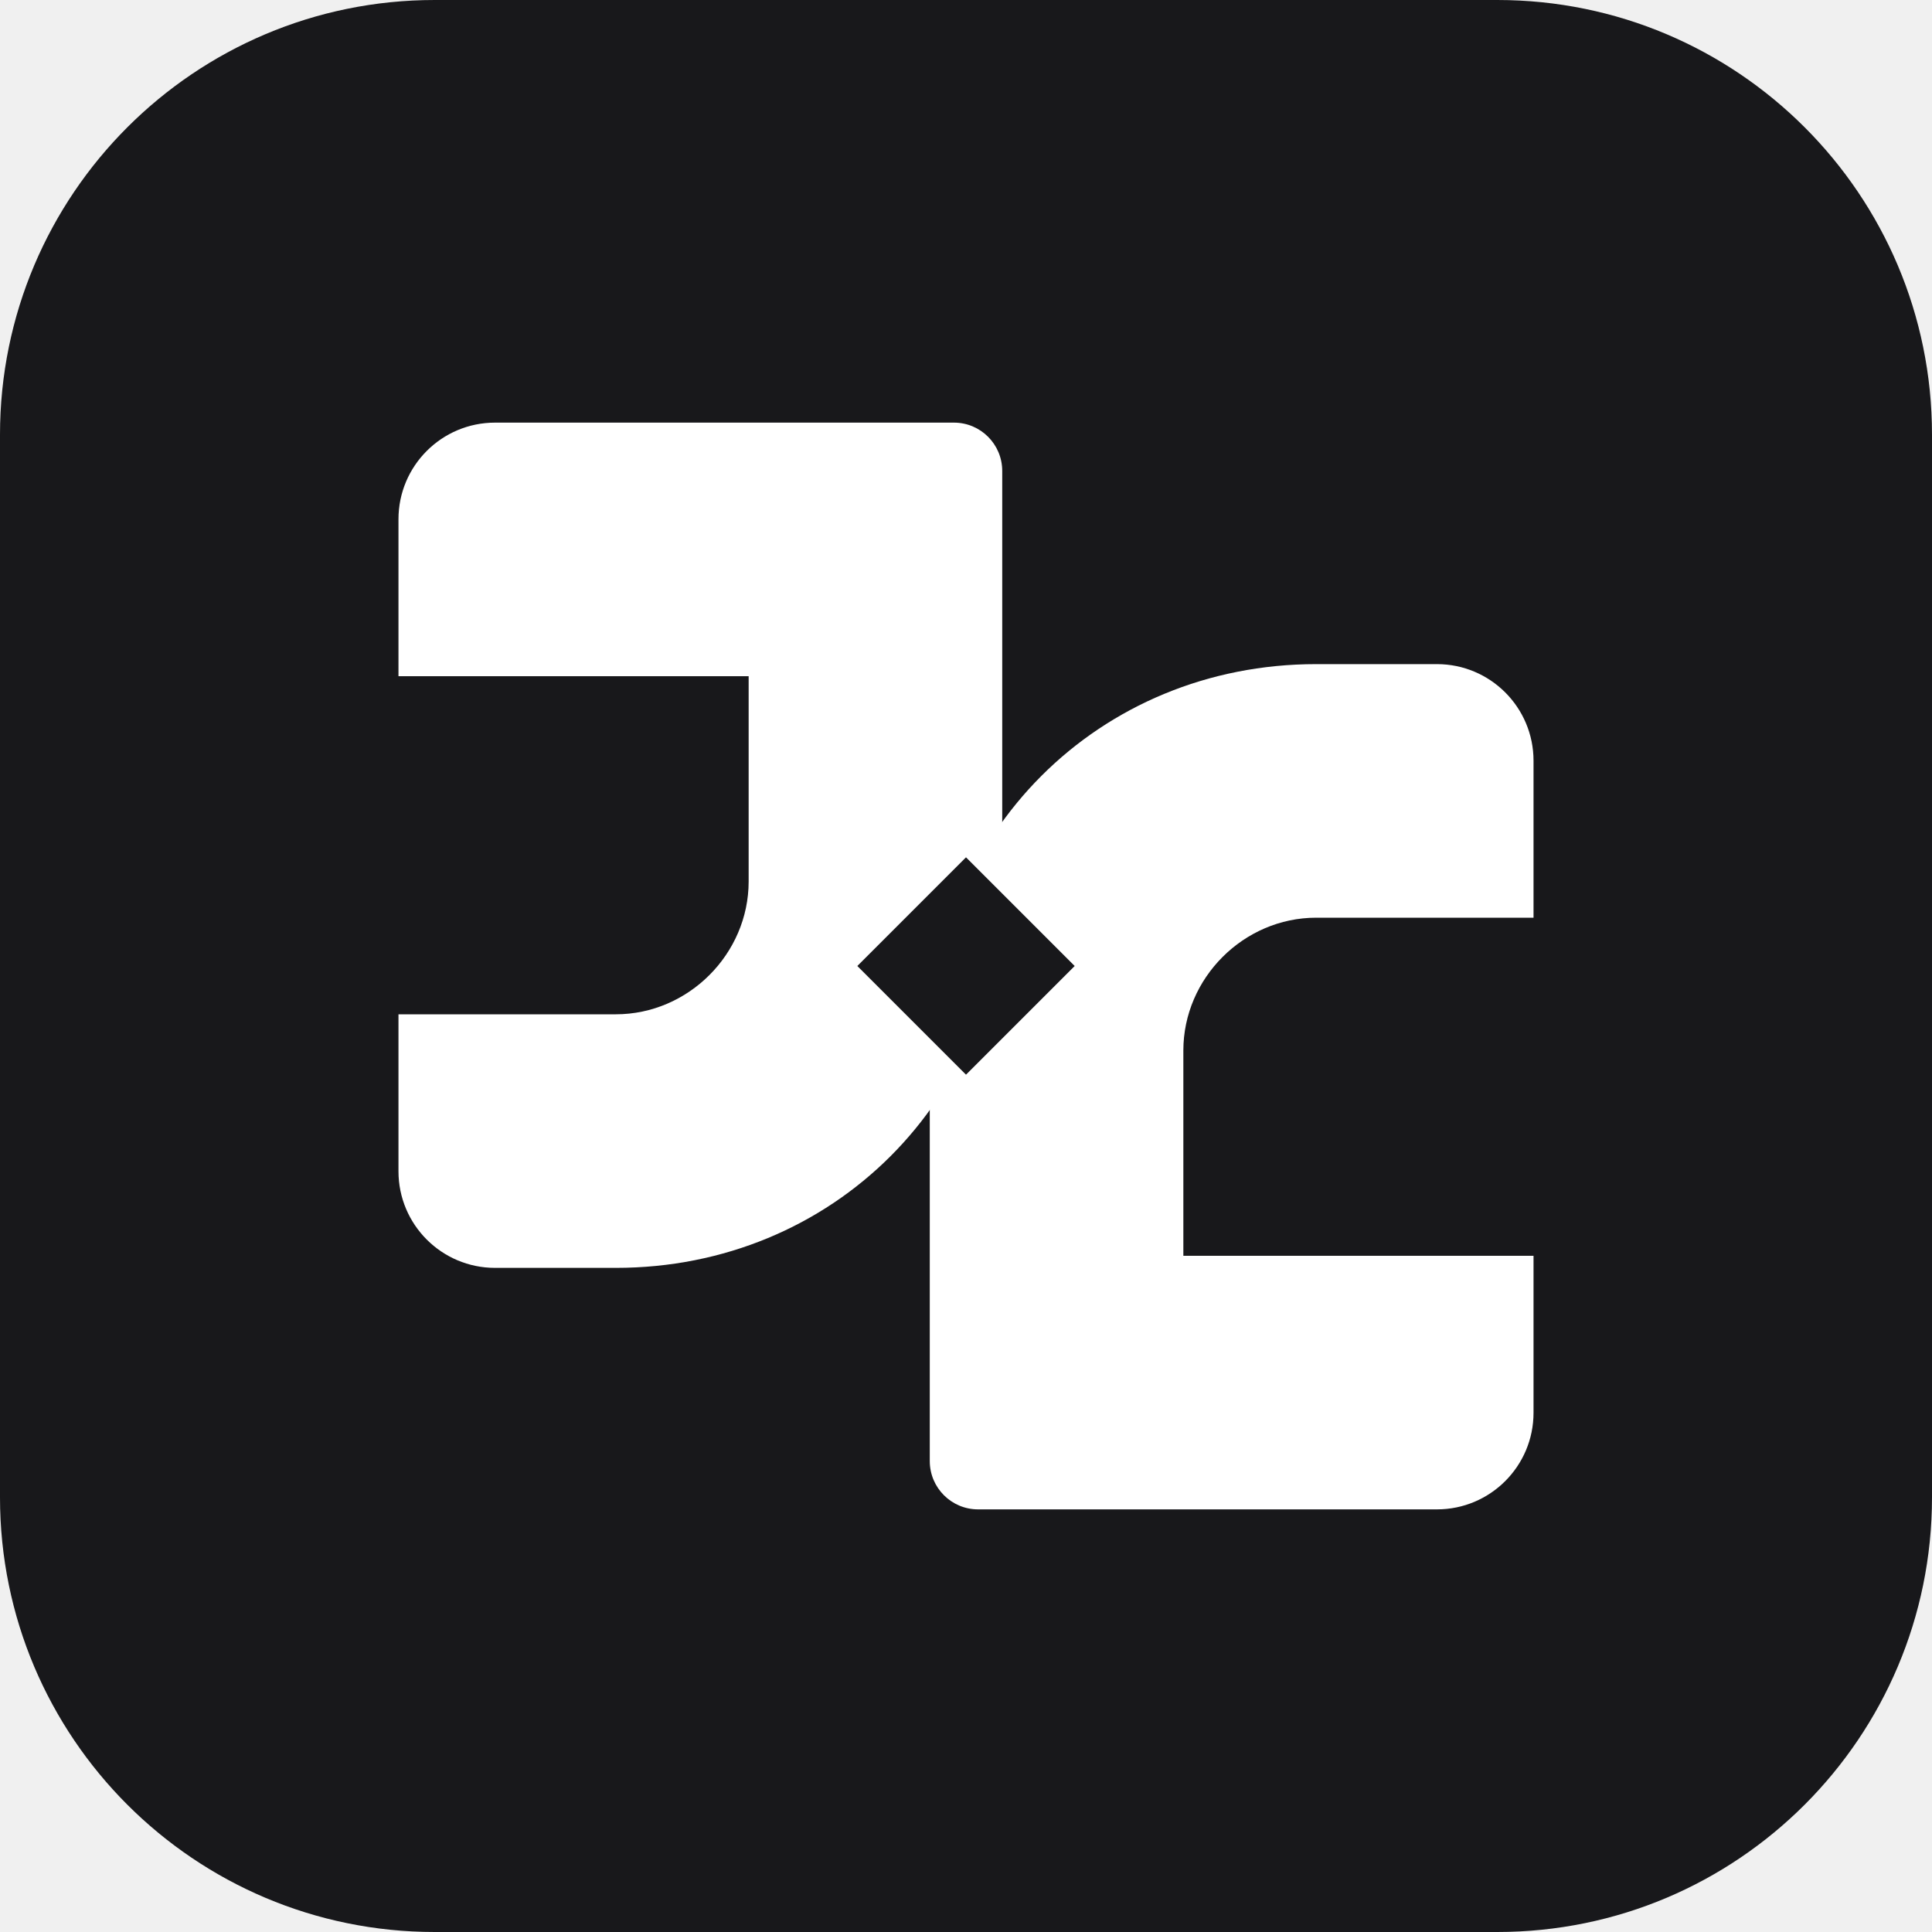
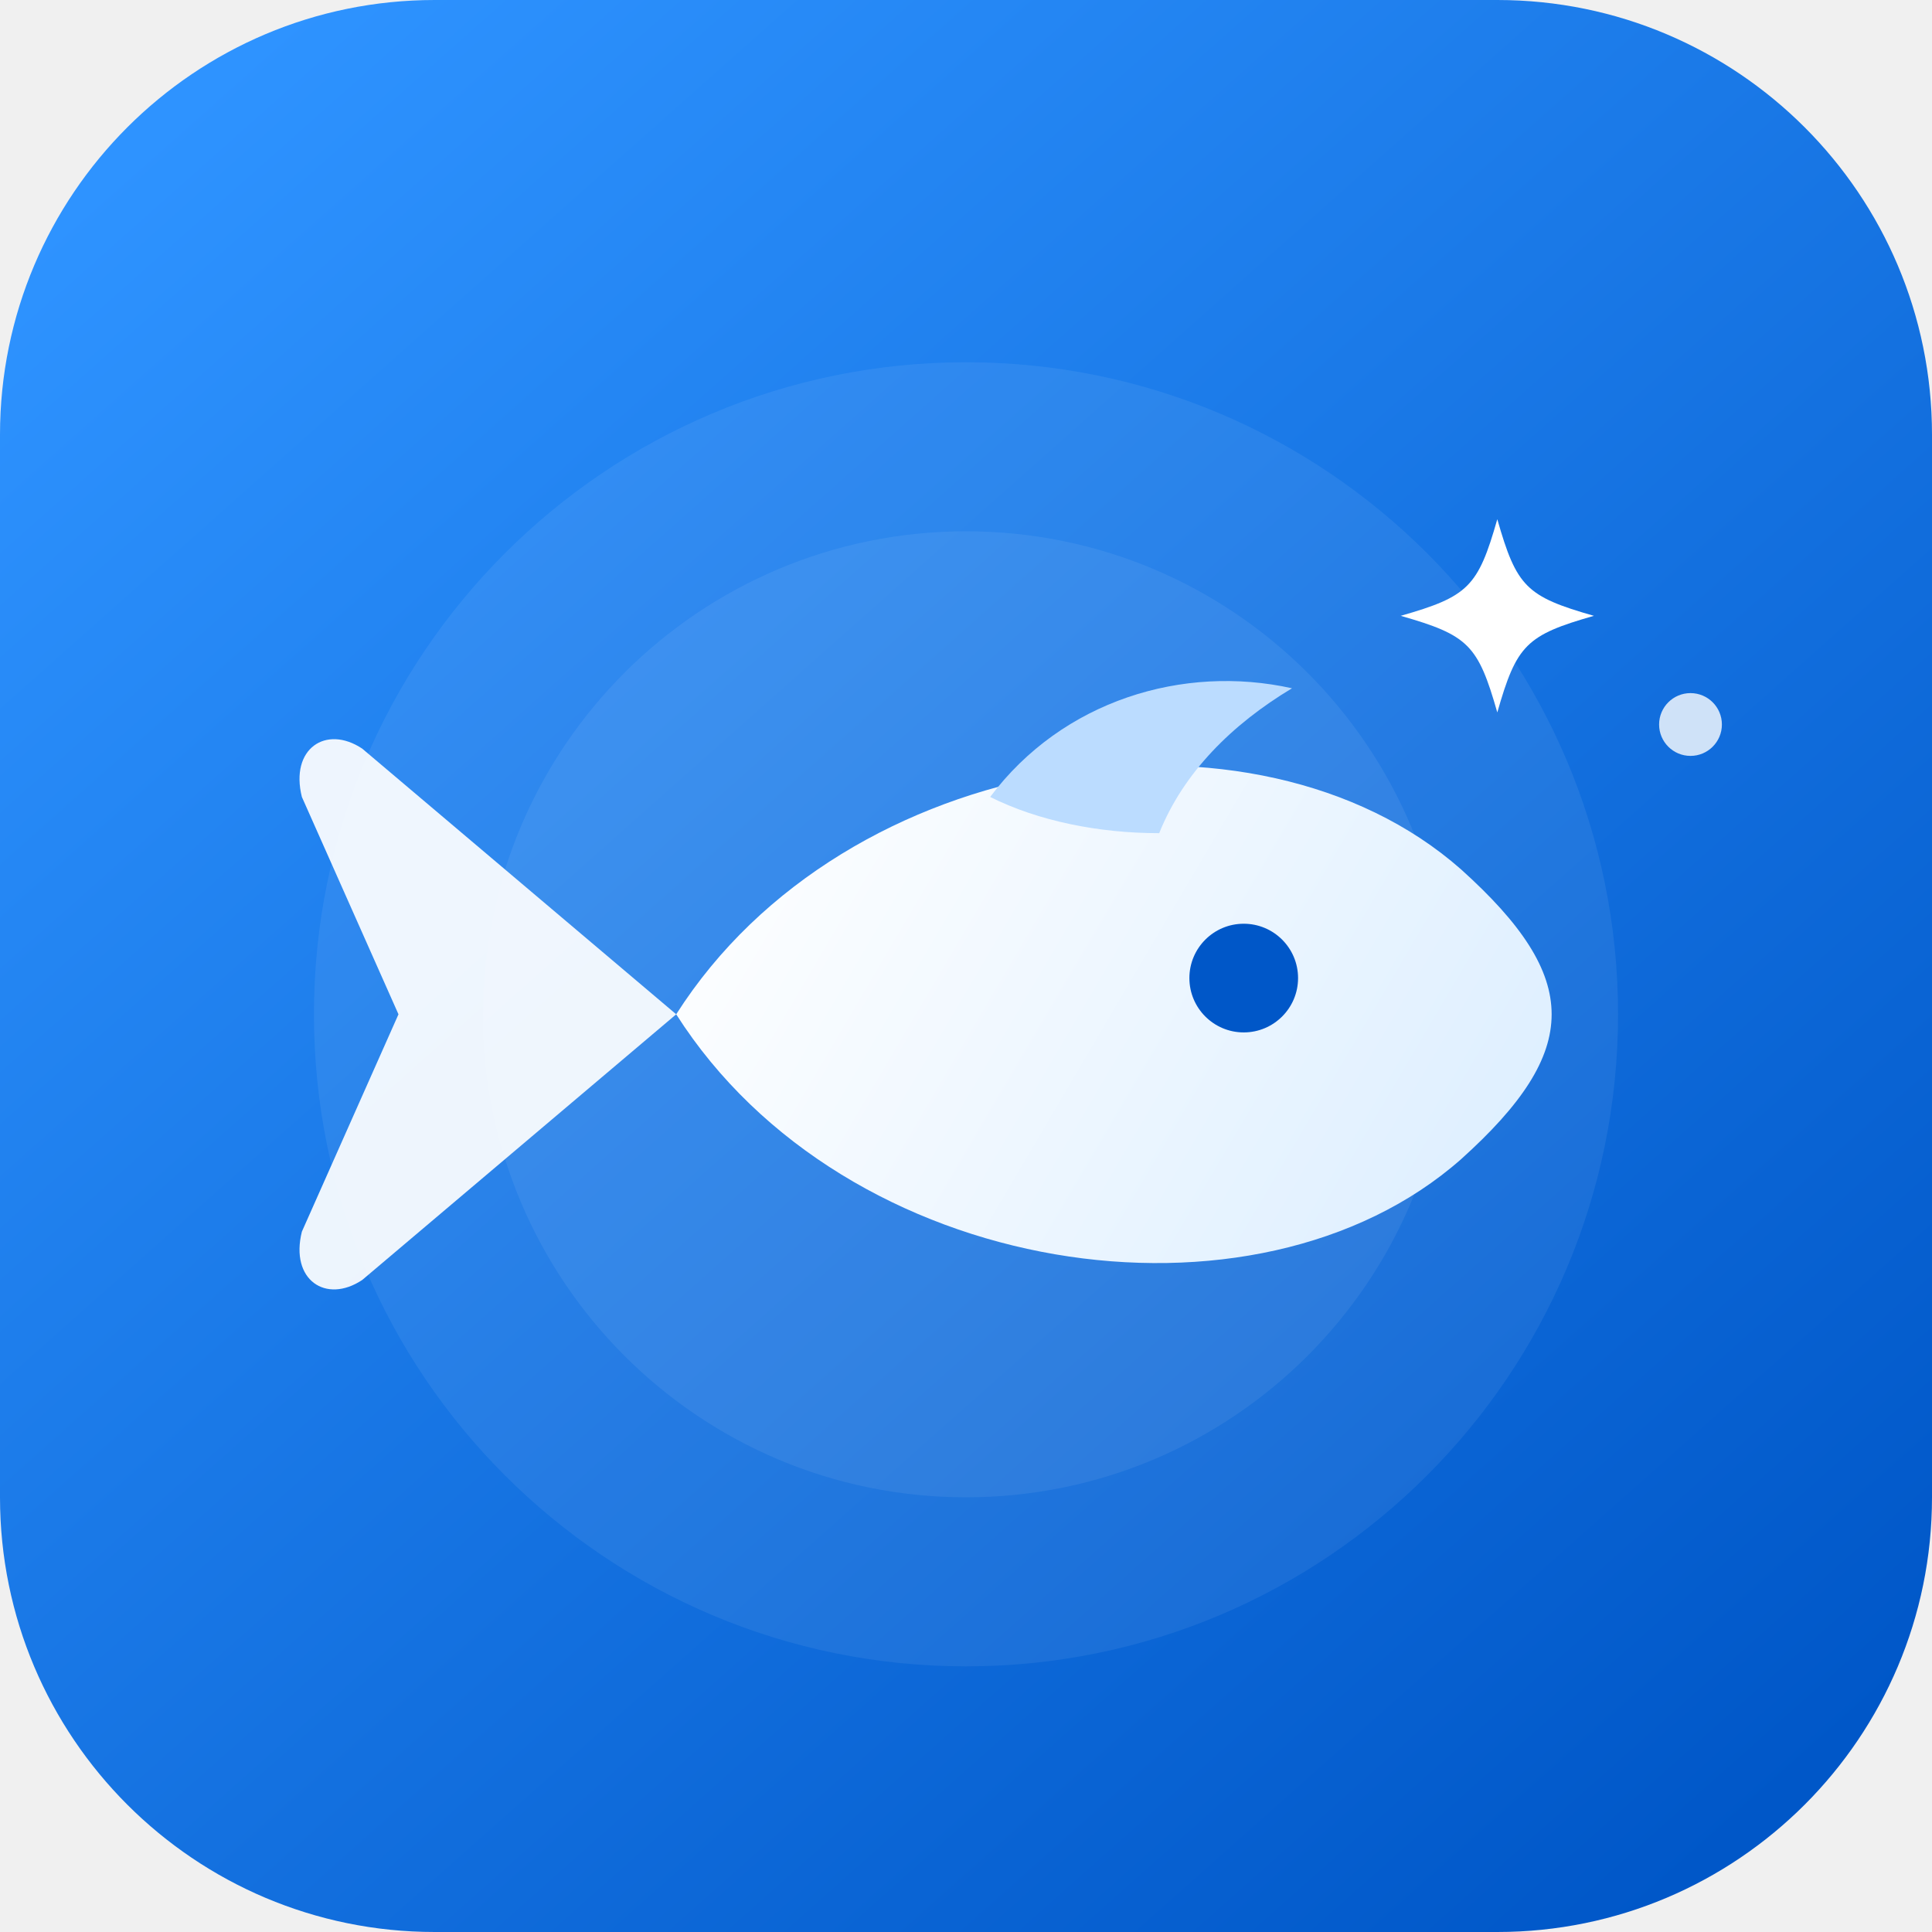
- <svg xmlns="http://www.w3.org/2000/svg" viewBox="0 0 160 160" fill="none">
-   <rect width="160" height="160" rx="36" fill="#18181B" />
-   <path d="M41 35h38a4 4 0 0 1 4 4v34c0 18-14 32-32 32H41a8 8 0 0 1-8-8V84h18c6 0 11-5 11-11V56H33V43a8 8 0 0 1 8-8Z" fill="#FFFFFF" />
-   <path d="M119 125H81a4 4 0 0 1-4-4V87c0-18 14-32 32-32h10a8 8 0 0 1 8 8v13h-18c-6 0-11 5-11 11v17h29v13a8 8 0 0 1-8 8Z" fill="#FFFFFF" />
-   <path d="m80 71 9 9-9 9-9-9 9-9Z" fill="#18181B" />
+ <svg xmlns="http://www.w3.org/2000/svg" viewBox="0 0 160 160" fill="none" role="img">
+   <defs>
+     <linearGradient id="fy-bg" x1="16" y1="8" x2="144" y2="152" gradientUnits="userSpaceOnUse">
+       <stop stop-color="#2E93FF" />
+       <stop offset="1" stop-color="#0057C8" />
+     </linearGradient>
+     <linearGradient id="fy-body" x1="58" y1="64" x2="126" y2="104" gradientUnits="userSpaceOnUse">
+       <stop stop-color="#FFFFFF" />
+       <stop offset="1" stop-color="#DCEEFF" />
+     </linearGradient>
+   </defs>
+   <rect width="160" height="160" rx="36" fill="url(#fy-bg)" />
+   <circle cx="80" cy="84" r="54" fill="#FFFFFF" opacity="0.07" />
+   <circle cx="80" cy="84" r="40" fill="#FFFFFF" opacity="0.07" />
+   <path d="M56 84 30 62c-3-2-6 0-5 4l8 18-8 18c-1 4 2 6 5 4l26-22Z" fill="#FFFFFF" opacity="0.92" />
+   <path d="M56 84c14-22 48-27 65-12 10 9 10 15 0 24-17 15-51 10-65-12Z" fill="url(#fy-body)" />
+   <path d="M82 66c6-8 16-11 25-9-5 3-9 7-11 12-5 0-10-1-14-3Z" fill="#BBDCFF" />
+   <circle cx="103" cy="81" r="4.5" fill="#0057C8" />
+   <path d="M124 43c1.6 5.6 2.4 6.4 8 8-5.6 1.6-6.4 2.4-8 8-1.6-5.6-2.4-6.4-8-8 5.6-1.6 6.4-2.4 8-8Z" fill="#FFFFFF" />
+   <circle cx="140" cy="60" r="2.6" fill="#FFFFFF" opacity="0.8" />
</svg>
